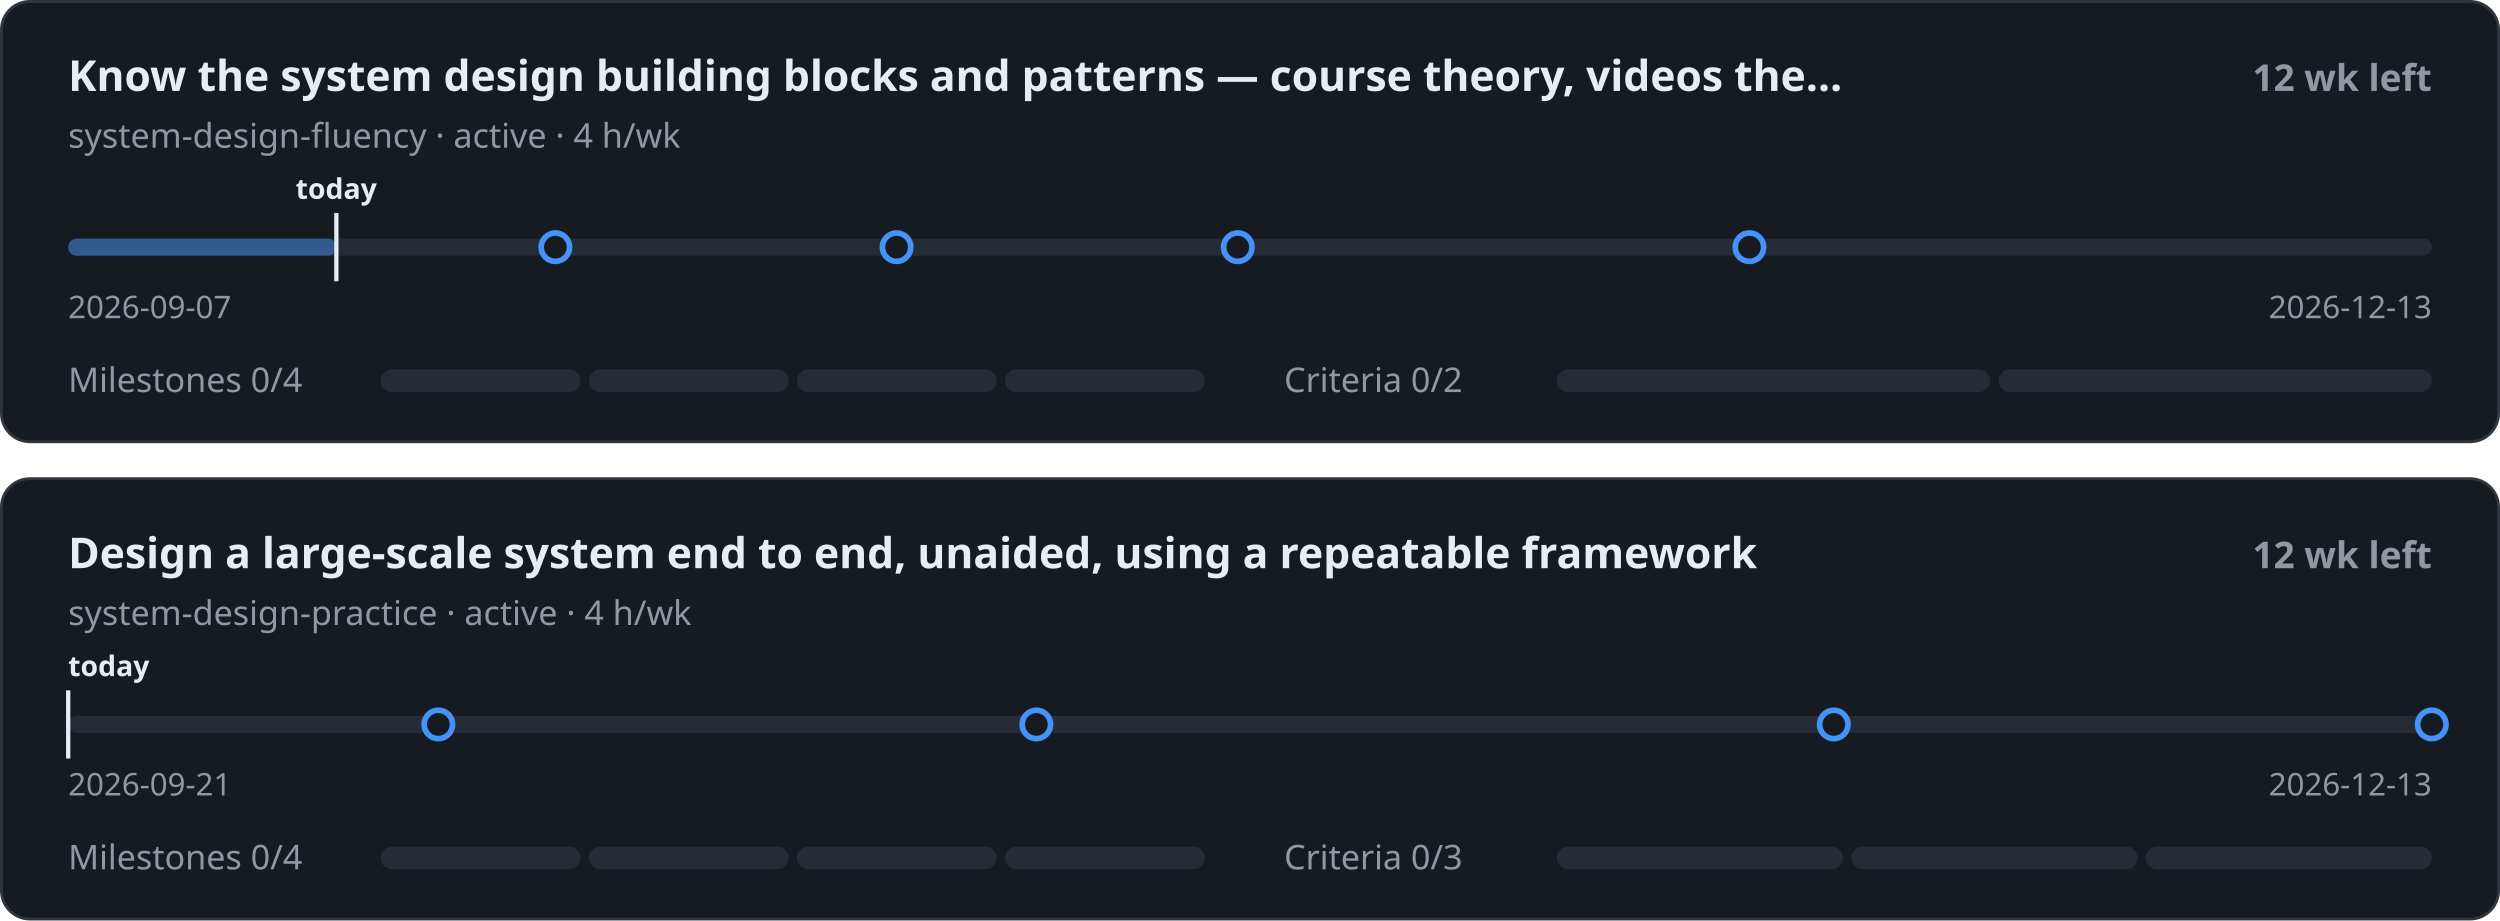
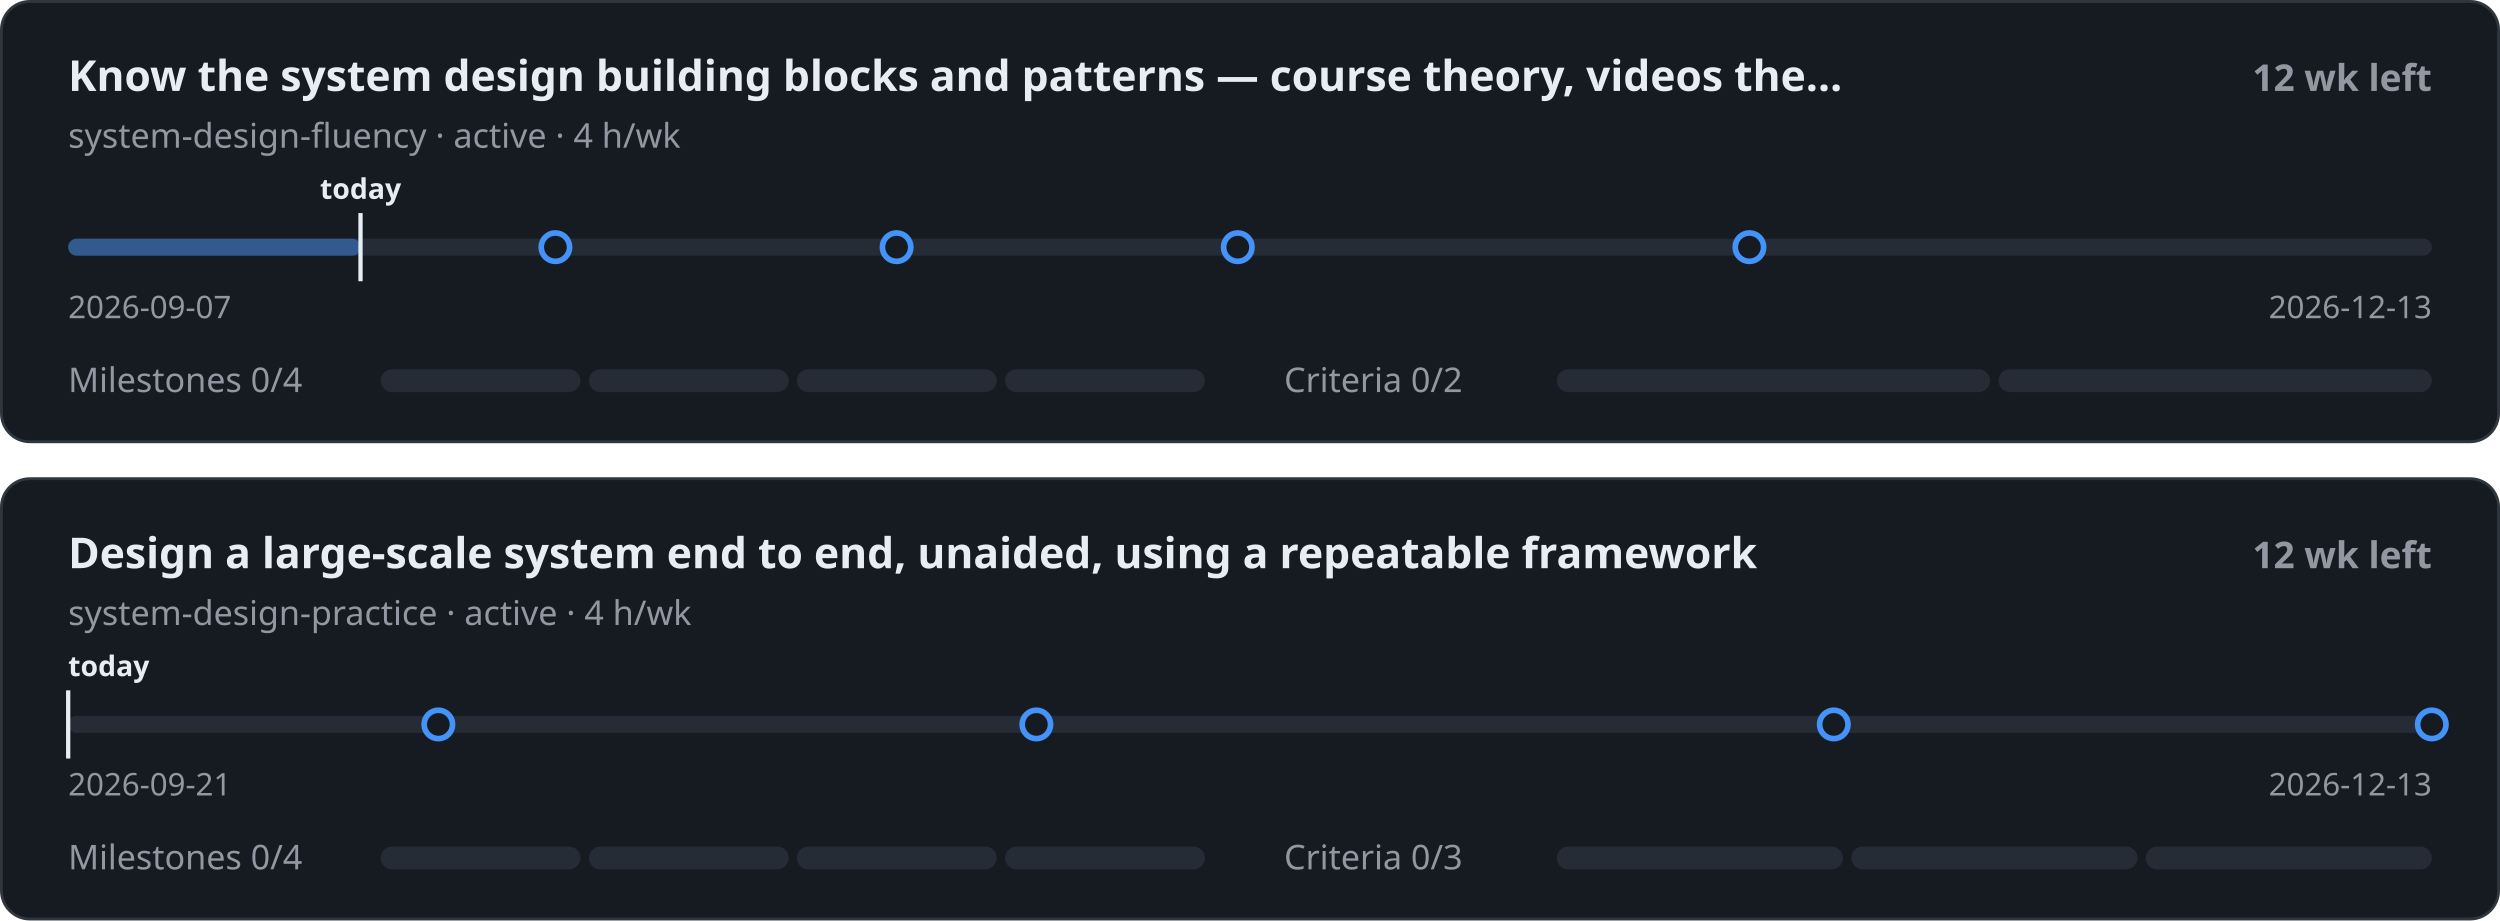
<svg xmlns="http://www.w3.org/2000/svg" width="880" height="324" viewBox="0 0 880 324" font-family="-apple-system, BlinkMacSystemFont, 'Segoe UI', 'Noto Sans', Helvetica, Arial, sans-serif">
  <rect x="0.5" y="0.5" width="879" height="155" rx="10" fill="#161b22" stroke="#30363d" />
  <text x="24" y="32" fill="#e6edf3" font-size="15" font-weight="600" text-anchor="start">Know the system design building blocks and patterns — course theory, videos the…</text>
  <text x="856" y="32" fill="#9198a1" font-size="13" font-weight="600" text-anchor="end">12 wk left</text>
  <text x="24" y="52" fill="#9198a1" font-size="12" font-weight="400" text-anchor="start">system-design-fluency · active · 4 h/wk</text>
  <rect x="24" y="84" width="832" height="6" rx="3" fill="#262c36" />
-   <rect x="24" y="84" width="94.351" height="6" rx="3" fill="#4493f8" fill-opacity="0.45" />
-   <line x1="118.4" y1="75" x2="118.4" y2="99" stroke="#e6edf3" stroke-width="1.5" />
-   <text x="118.351" y="70" fill="#e6edf3" font-size="10" font-weight="600" text-anchor="middle">today</text>
+   <rect x="24" y="84" width="102.928" height="6" rx="3" fill="#4493f8" fill-opacity="0.45" />
+   <line x1="126.9" y1="75" x2="126.9" y2="99" stroke="#e6edf3" stroke-width="1.5" />
+   <text x="126.928" y="70" fill="#e6edf3" font-size="10" font-weight="600" text-anchor="middle">today</text>
  <circle cx="195.5" cy="87" r="5" fill="#161b22" stroke="#4493f8" stroke-width="2" />
  <circle cx="315.6" cy="87" r="5" fill="#161b22" stroke="#4493f8" stroke-width="2" />
  <circle cx="435.7" cy="87" r="5" fill="#161b22" stroke="#4493f8" stroke-width="2" />
  <circle cx="615.8" cy="87" r="5" fill="#161b22" stroke="#4493f8" stroke-width="2" />
  <text x="24" y="112" fill="#9198a1" font-size="11" font-weight="400" text-anchor="start">2026-09-07</text>
  <text x="856" y="112" fill="#9198a1" font-size="11" font-weight="400" text-anchor="end">2026-12-13</text>
  <text x="24" y="138" fill="#9198a1" font-size="12" font-weight="400" text-anchor="start">Milestones 0/4</text>
  <rect x="134.0" y="130" width="70.3" height="8" rx="4" fill="#262c36" />
  <rect x="207.3" y="130" width="70.3" height="8" rx="4" fill="#262c36" />
  <rect x="280.5" y="130" width="70.3" height="8" rx="4" fill="#262c36" />
  <rect x="353.8" y="130" width="70.3" height="8" rx="4" fill="#262c36" />
  <text x="452" y="138" fill="#9198a1" font-size="12" font-weight="400" text-anchor="start">Criteria 0/2</text>
  <rect x="548.0" y="130" width="152.5" height="8" rx="4" fill="#262c36" />
  <rect x="703.5" y="130" width="152.5" height="8" rx="4" fill="#262c36" />
  <rect x="0.5" y="168.5" width="879" height="155" rx="10" fill="#161b22" stroke="#30363d" />
  <text x="24" y="200" fill="#e6edf3" font-size="15" font-weight="600" text-anchor="start">Design a large-scale system end to end, unaided, using a repeatable framework</text>
  <text x="856" y="200" fill="#9198a1" font-size="13" font-weight="600" text-anchor="end">12 wk left</text>
  <text x="24" y="220" fill="#9198a1" font-size="12" font-weight="400" text-anchor="start">system-design-practice · active · 4 h/wk</text>
  <rect x="24" y="252" width="832" height="6" rx="3" fill="#262c36" />
  <rect x="24" y="252" width="0" height="6" rx="3" fill="#4493f8" fill-opacity="0.45" />
  <line x1="24.0" y1="243" x2="24.0" y2="267" stroke="#e6edf3" stroke-width="1.5" />
  <text x="24" y="238" fill="#e6edf3" font-size="10" font-weight="600" text-anchor="start">today</text>
  <circle cx="154.3" cy="255" r="5" fill="#161b22" stroke="#4493f8" stroke-width="2" />
  <circle cx="364.8" cy="255" r="5" fill="#161b22" stroke="#4493f8" stroke-width="2" />
  <circle cx="645.5" cy="255" r="5" fill="#161b22" stroke="#4493f8" stroke-width="2" />
  <circle cx="856.0" cy="255" r="5" fill="#161b22" stroke="#4493f8" stroke-width="2" />
  <text x="24" y="280" fill="#9198a1" font-size="11" font-weight="400" text-anchor="start">2026-09-21</text>
  <text x="856" y="280" fill="#9198a1" font-size="11" font-weight="400" text-anchor="end">2026-12-13</text>
  <text x="24" y="306" fill="#9198a1" font-size="12" font-weight="400" text-anchor="start">Milestones 0/4</text>
  <rect x="134.0" y="298" width="70.3" height="8" rx="4" fill="#262c36" />
  <rect x="207.3" y="298" width="70.3" height="8" rx="4" fill="#262c36" />
  <rect x="280.5" y="298" width="70.3" height="8" rx="4" fill="#262c36" />
  <rect x="353.8" y="298" width="70.3" height="8" rx="4" fill="#262c36" />
  <text x="452" y="306" fill="#9198a1" font-size="12" font-weight="400" text-anchor="start">Criteria 0/3</text>
  <rect x="548.0" y="298" width="100.7" height="8" rx="4" fill="#262c36" />
  <rect x="651.7" y="298" width="100.7" height="8" rx="4" fill="#262c36" />
  <rect x="755.3" y="298" width="100.7" height="8" rx="4" fill="#262c36" />
</svg>
